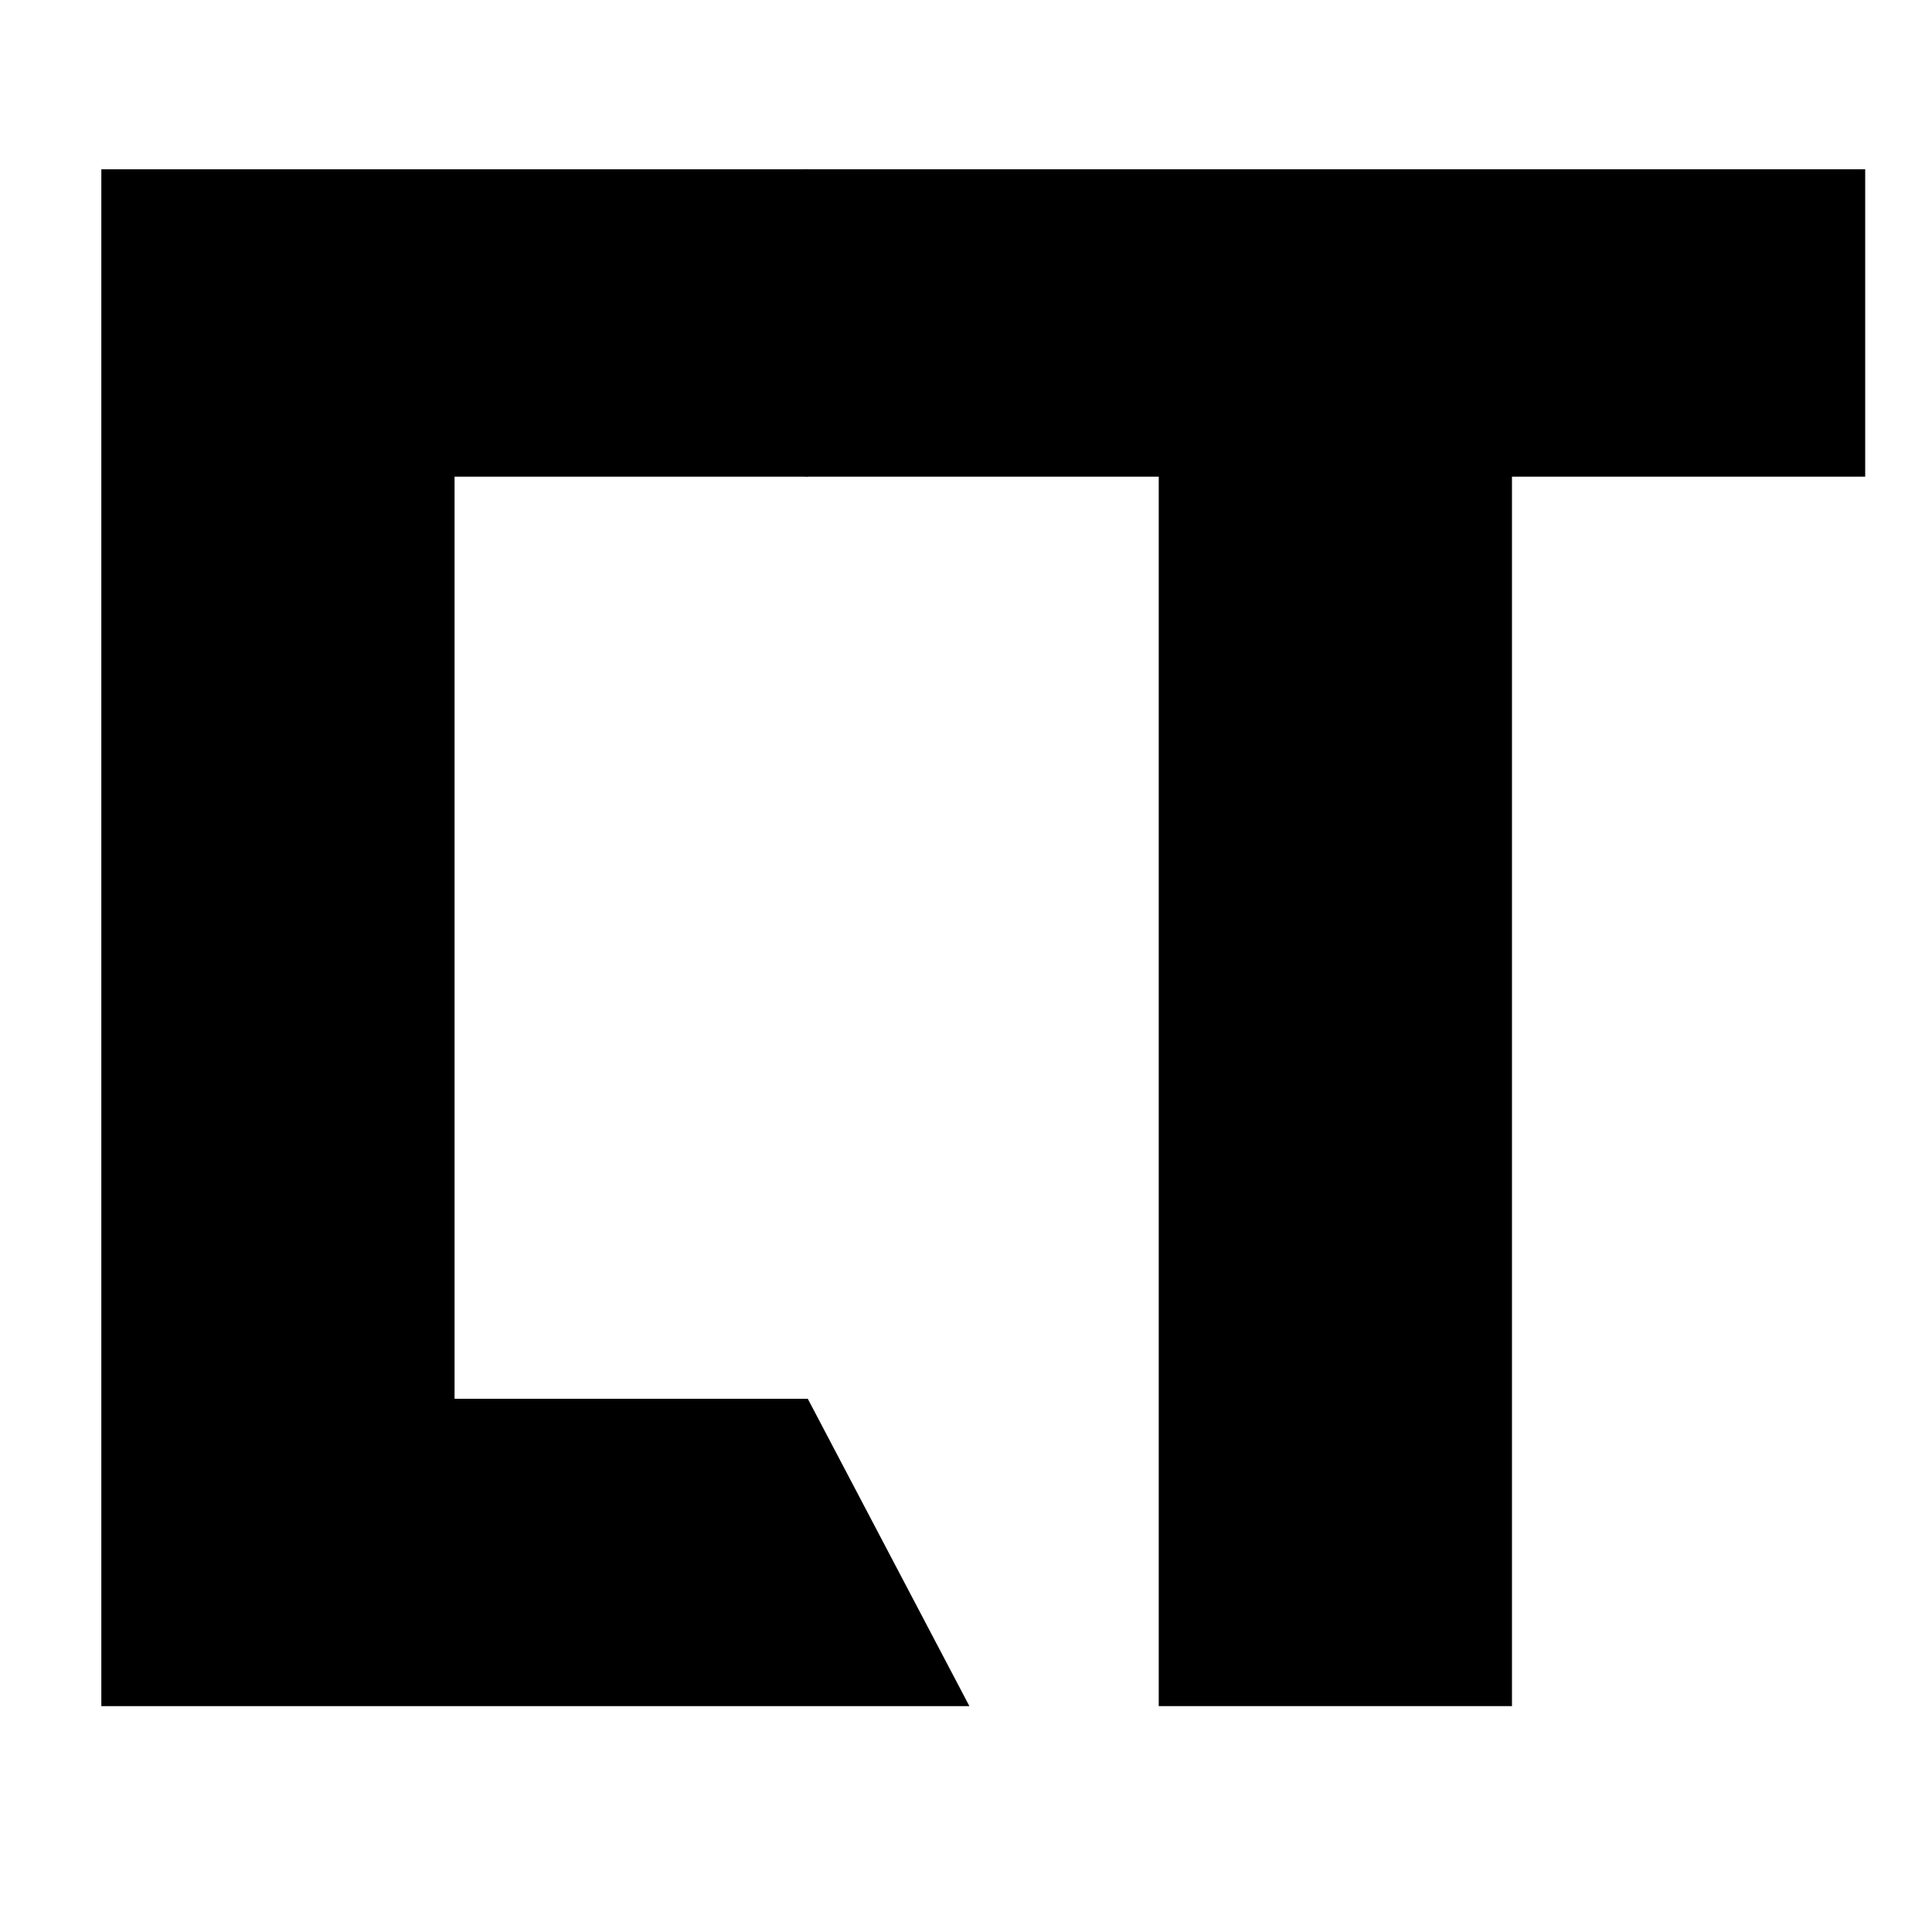
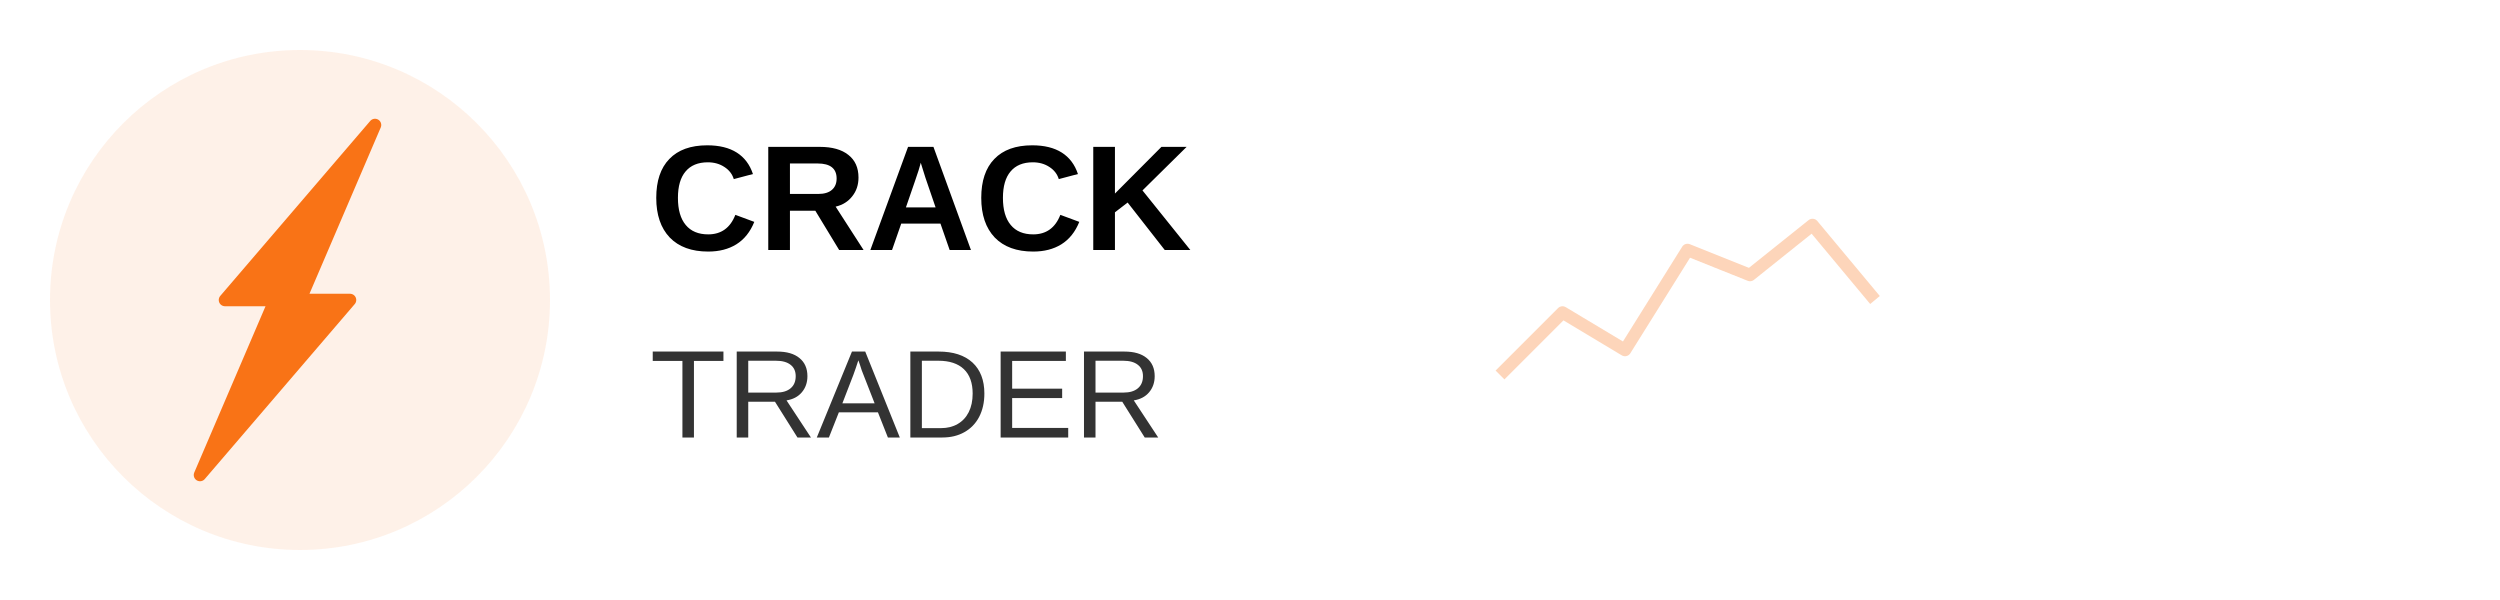
- <svg xmlns="http://www.w3.org/2000/svg" width="100%" height="100%" viewBox="0 0 1000 1000" version="1.1" xml:space="preserve" style="fill-rule:evenodd;clip-rule:evenodd;stroke-linejoin:round;stroke-miterlimit:2;">
-   <g>
-     <path d="M235.28,723.99l182.828,-0l83.649,159.091l-449.306,-0l0,-795.455l365.657,0l-0,159.091l-182.828,0l-0,477.273Z" style="fill-rule:nonzero;" />
-     <path d="M599.764,246.717l-182.828,0l0,-159.091l548.485,0l0,159.091l-182.828,0l-0,636.364l-182.829,-0l0,-636.364Z" style="fill-rule:nonzero;" />
+ <svg xmlns="http://www.w3.org/2000/svg" width="200" height="48" viewBox="0 0 200 48" version="1.1" xml:space="preserve" style="fill-rule:evenodd;clip-rule:evenodd;stroke-linejoin:round;stroke-miterlimit:2;">
+   <circle cx="24" cy="24" r="20" fill="#f97316" opacity="0.1" />
+   <path d="M30 10 L18 24 L22 24 L16 38 L28 24 L24 24 L30 10 Z" fill="#f97316" stroke="#f97316" stroke-width="1" />
+   <g fill="currentColor">
+     <text x="52" y="20" font-family="Arial, sans-serif" font-size="12" font-weight="700" fill="currentColor">CRACK</text>
+     <text x="52" y="35" font-family="Arial, sans-serif" font-size="10" font-weight="400" fill="currentColor" opacity="0.8">TRADER</text>
+   </g>
+   <g opacity="0.3" stroke="#f97316" stroke-width="1" fill="none">
+     <polyline points="120,30 125,25 130,28 135,20 140,22 145,18 150,24" />
  </g>
</svg>
